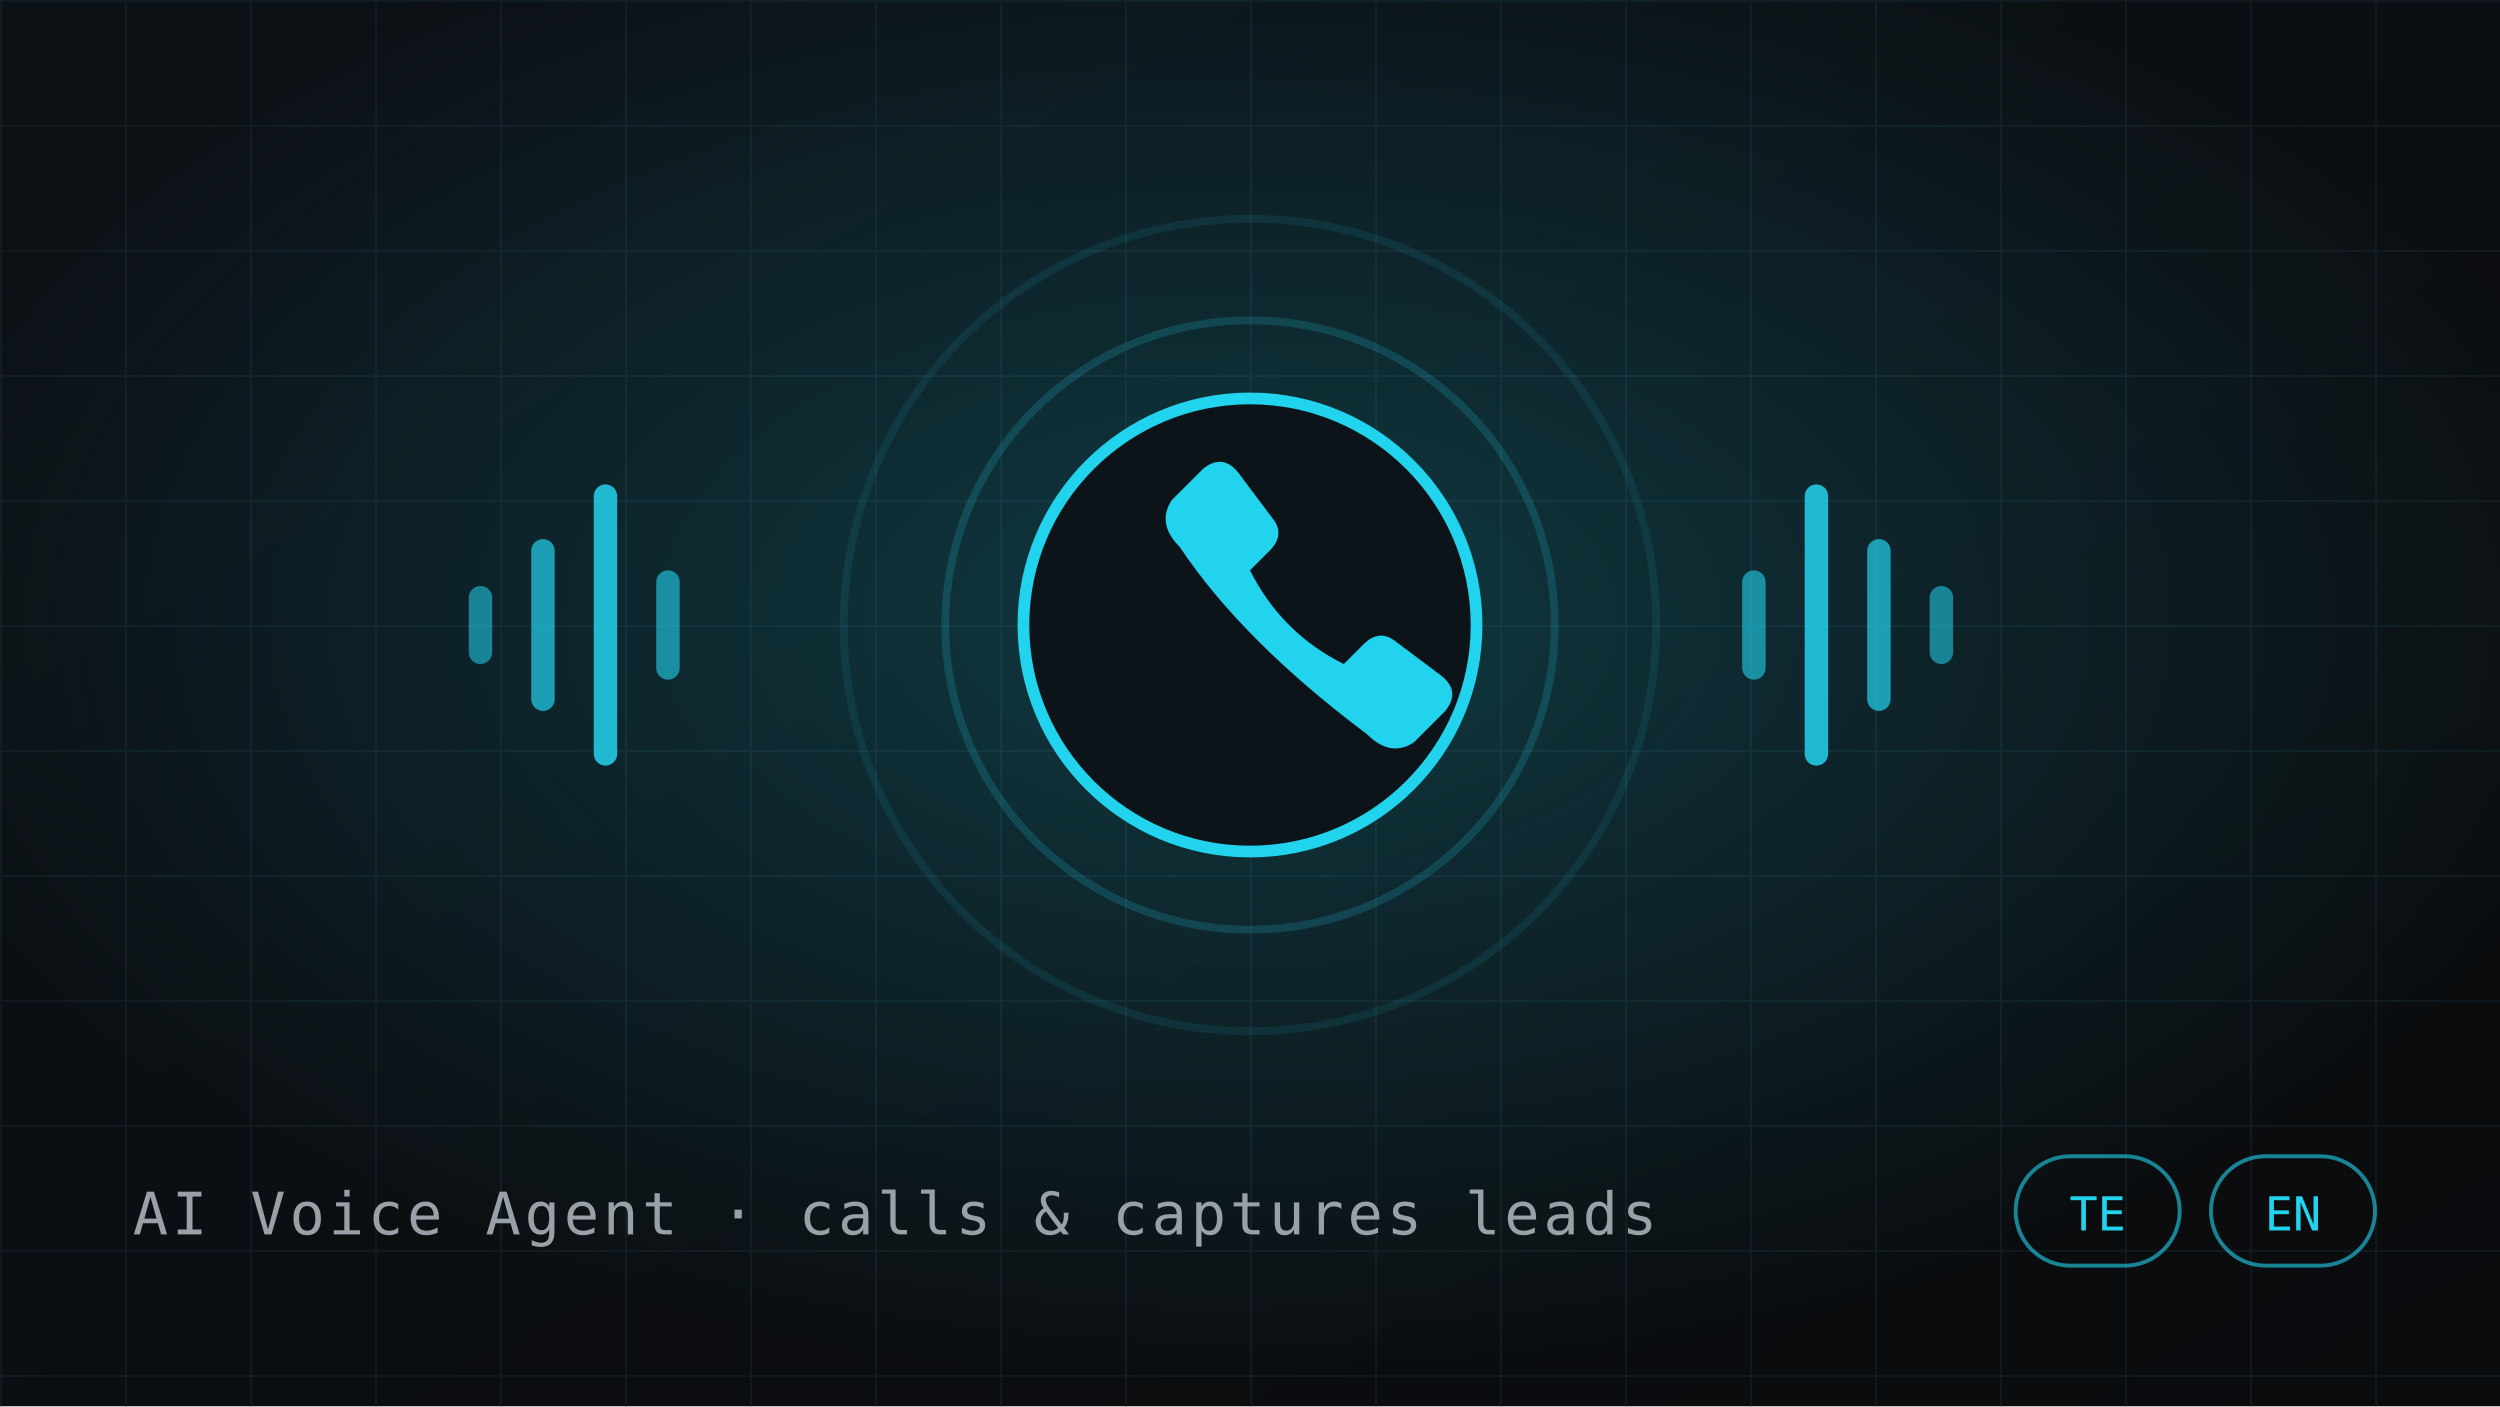
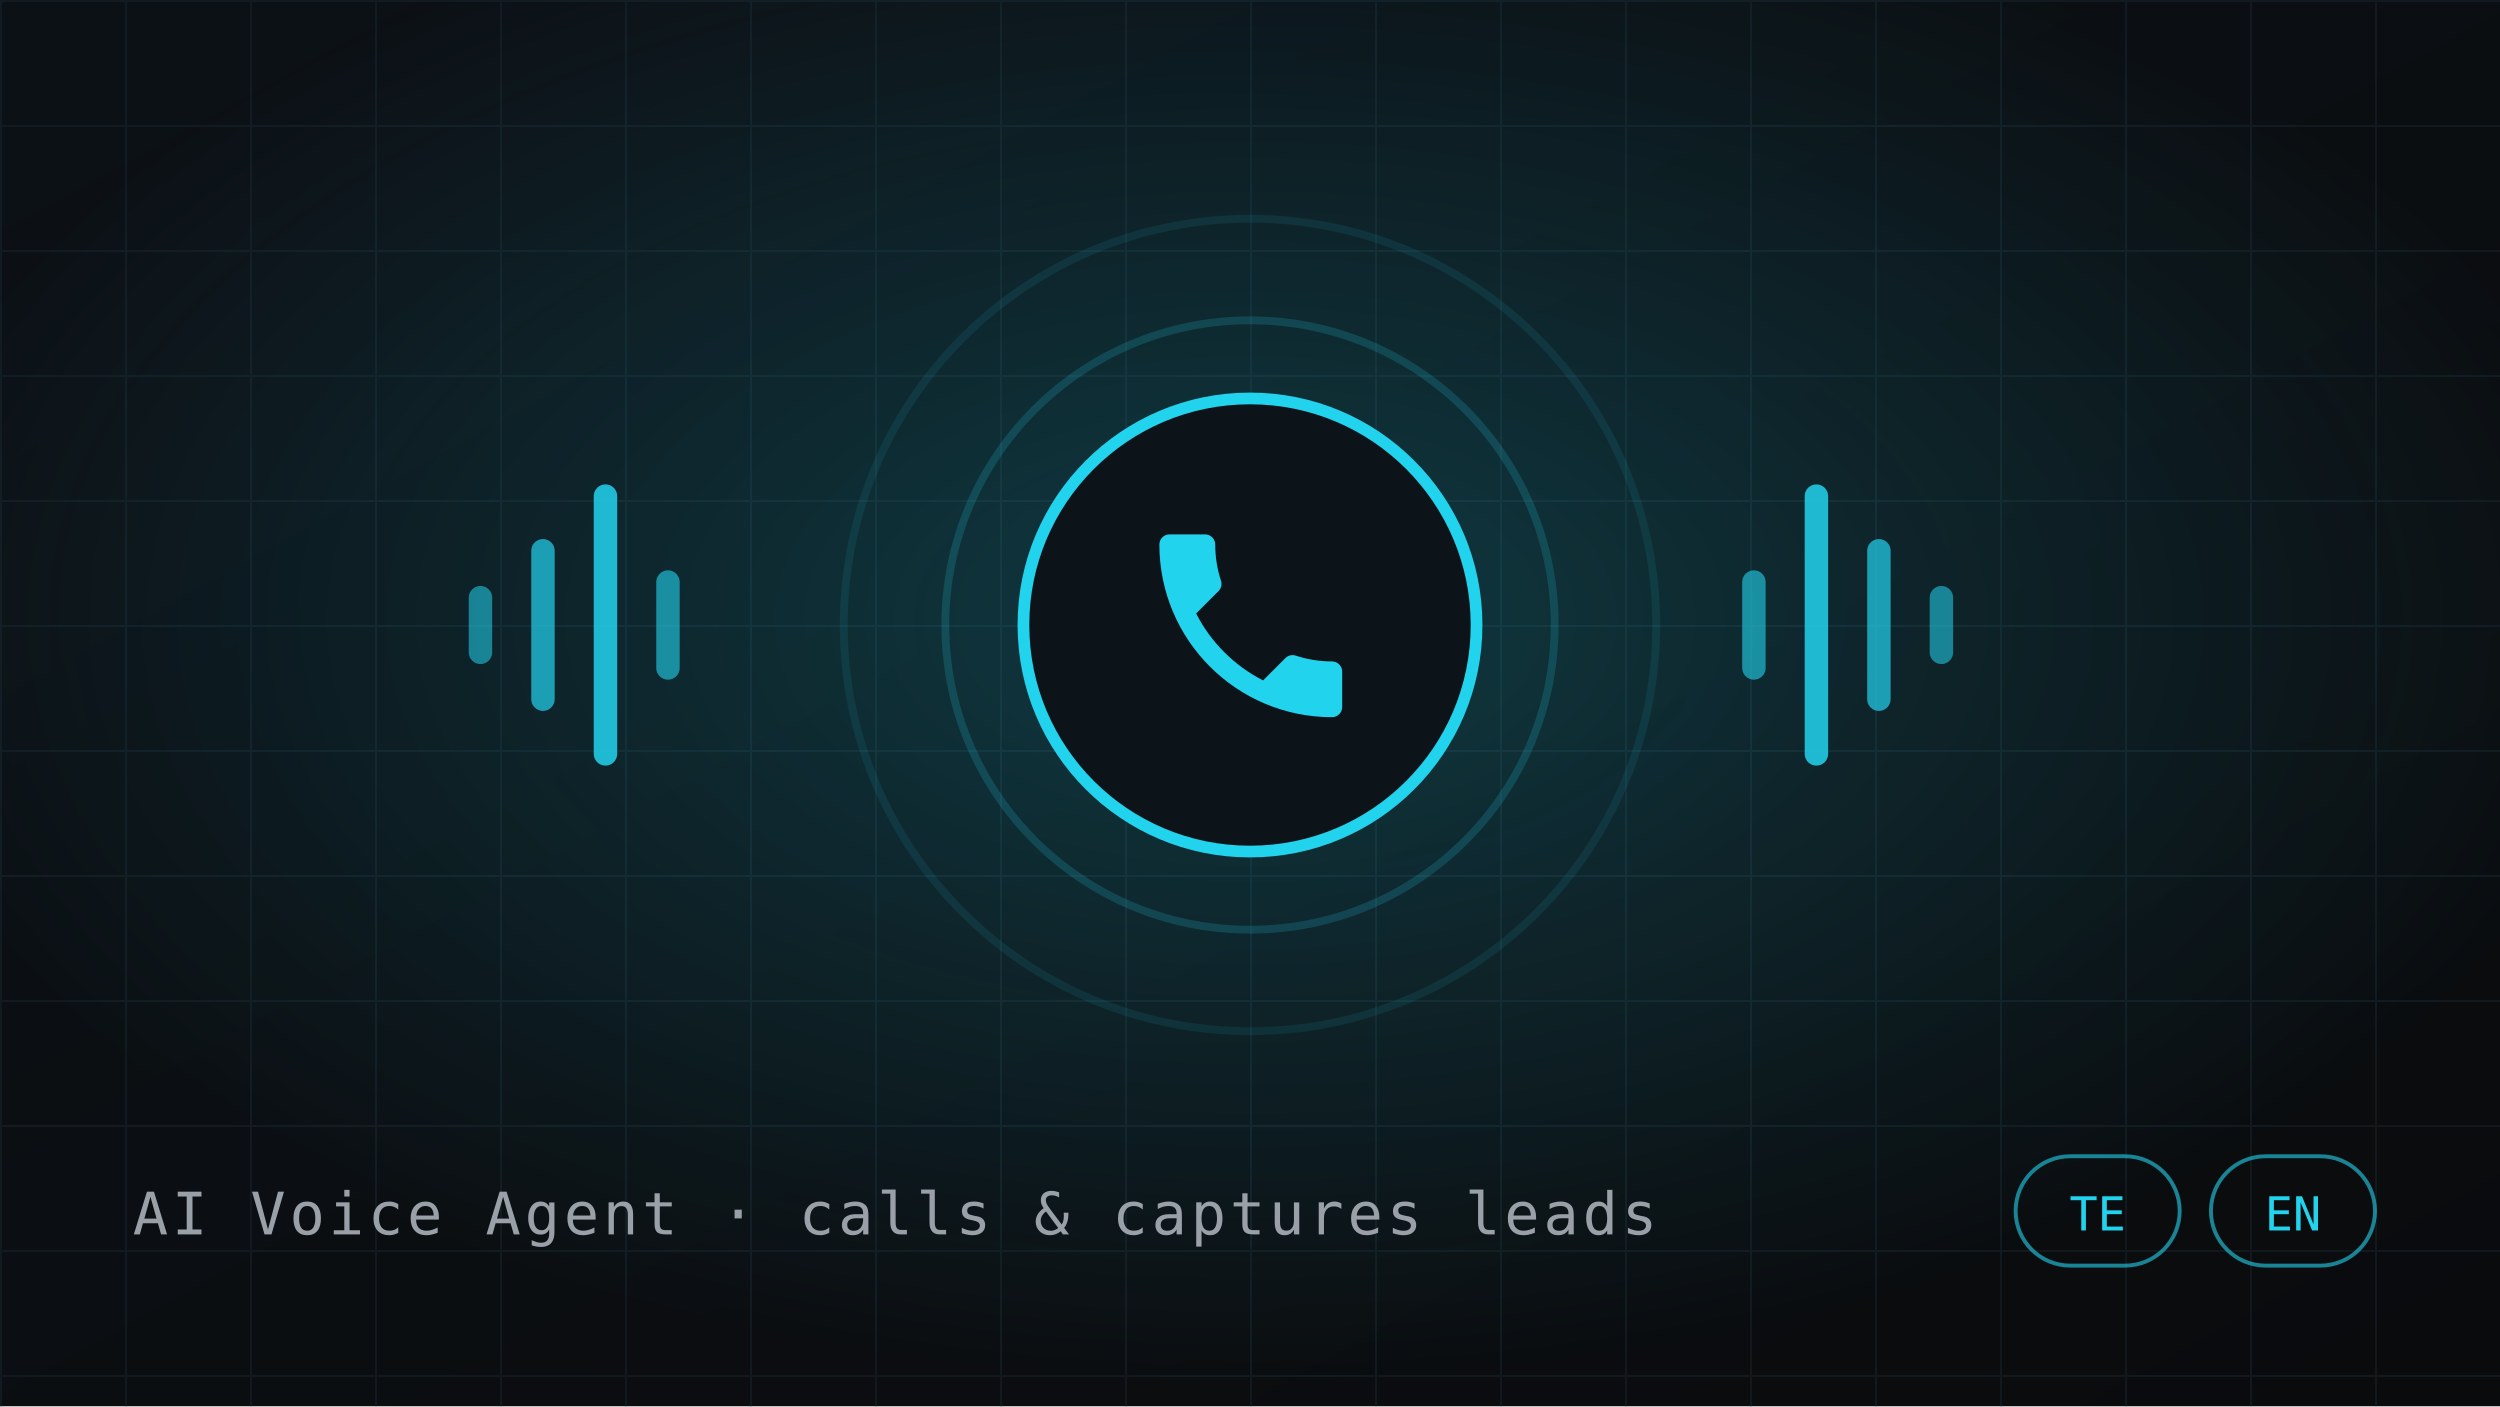
<svg xmlns="http://www.w3.org/2000/svg" viewBox="0 0 640 360" role="img" aria-label="AI Phone Voice Agent">
  <defs>
    <linearGradient id="pv-bg" x1="0" y1="0" x2="1" y2="1">
      <stop offset="0" stop-color="#0c1116" />
      <stop offset="1" stop-color="#0a0b0d" />
    </linearGradient>
    <radialGradient id="pv-glow" cx="0.5" cy="0.44" r="0.55">
      <stop offset="0" stop-color="#22d3ee" stop-opacity="0.22" />
      <stop offset="1" stop-color="#22d3ee" stop-opacity="0" />
    </radialGradient>
    <pattern id="pv-grid" width="32" height="32" patternUnits="userSpaceOnUse">
      <path d="M32 0H0V32" fill="none" stroke="#16222a" stroke-width="1" />
    </pattern>
  </defs>
  <rect width="640" height="360" fill="url(#pv-bg)" />
  <rect width="640" height="360" fill="url(#pv-grid)" opacity="0.6" />
  <rect width="640" height="360" fill="url(#pv-glow)" />
  <g fill="none" stroke="#22d3ee" opacity="0.5">
    <circle cx="320" cy="160" r="78" stroke-opacity="0.35" stroke-width="2" />
    <circle cx="320" cy="160" r="104" stroke-opacity="0.18" stroke-width="2" />
  </g>
  <g transform="translate(320 160)">
    <circle r="58" fill="#0c141a" stroke="#22d3ee" stroke-width="3" />
-     <path d="M-18 -20 q-6 -6 -2 -12 l8 -8 q5 -4 9 1 l9 12 q3 4 -1 8 l-5 5 q8 16 24 24 l5 -5 q4 -4 8 -1 l12 9 q5 4 1 9 l-8 8 q-6 4 -12 -2 Q-2 4 -18 -20 z" fill="#22d3ee" />
+     <g transform="translate(-31 -31) scale(2.6)" fill="#22d3ee">
+       <path d="M6.62 10.79c1.44 2.83 3.76 5.14 6.59 6.59l2.2-2.2c.27-.27.67-.36 1.02-.24 1.12.37 2.33.57 3.57.57.55 0 1 .45 1 1V20c0 .55-.45 1-1 1-9.39 0-17-7.61-17-17 0-.55.45-1 1-1h3.5c.55 0 1 .45 1 1 0 1.25.2 2.45.57 3.57.11.35.03.74-.25 1.02l-2.2 2.2z" />
+     </g>
  </g>
  <g fill="#22d3ee">
    <rect x="120" y="150" width="6" height="20" rx="3" opacity="0.55" />
    <rect x="136" y="138" width="6" height="44" rx="3" opacity="0.7" />
    <rect x="152" y="124" width="6" height="72" rx="3" opacity="0.85" />
    <rect x="168" y="146" width="6" height="28" rx="3" opacity="0.6" />
    <rect x="446" y="146" width="6" height="28" rx="3" opacity="0.6" />
    <rect x="462" y="124" width="6" height="72" rx="3" opacity="0.85" />
    <rect x="478" y="138" width="6" height="44" rx="3" opacity="0.7" />
    <rect x="494" y="150" width="6" height="20" rx="3" opacity="0.55" />
  </g>
  <text x="34" y="316" font-family="'JetBrains Mono', monospace" font-size="15" fill="#9aa0a8" letter-spacing="1">AI Voice Agent · calls &amp; captures leads</text>
  <g font-family="'JetBrains Mono', monospace" font-size="12" fill="#22d3ee">
    <g transform="translate(516 296)">
      <rect x="0" y="0" width="42" height="28" rx="14" fill="none" stroke="#22d3ee" stroke-opacity="0.6" />
      <text x="21" y="19" text-anchor="middle">TE</text>
    </g>
    <g transform="translate(566 296)">
      <rect x="0" y="0" width="42" height="28" rx="14" fill="none" stroke="#22d3ee" stroke-opacity="0.6" />
      <text x="21" y="19" text-anchor="middle">EN</text>
    </g>
  </g>
</svg>
